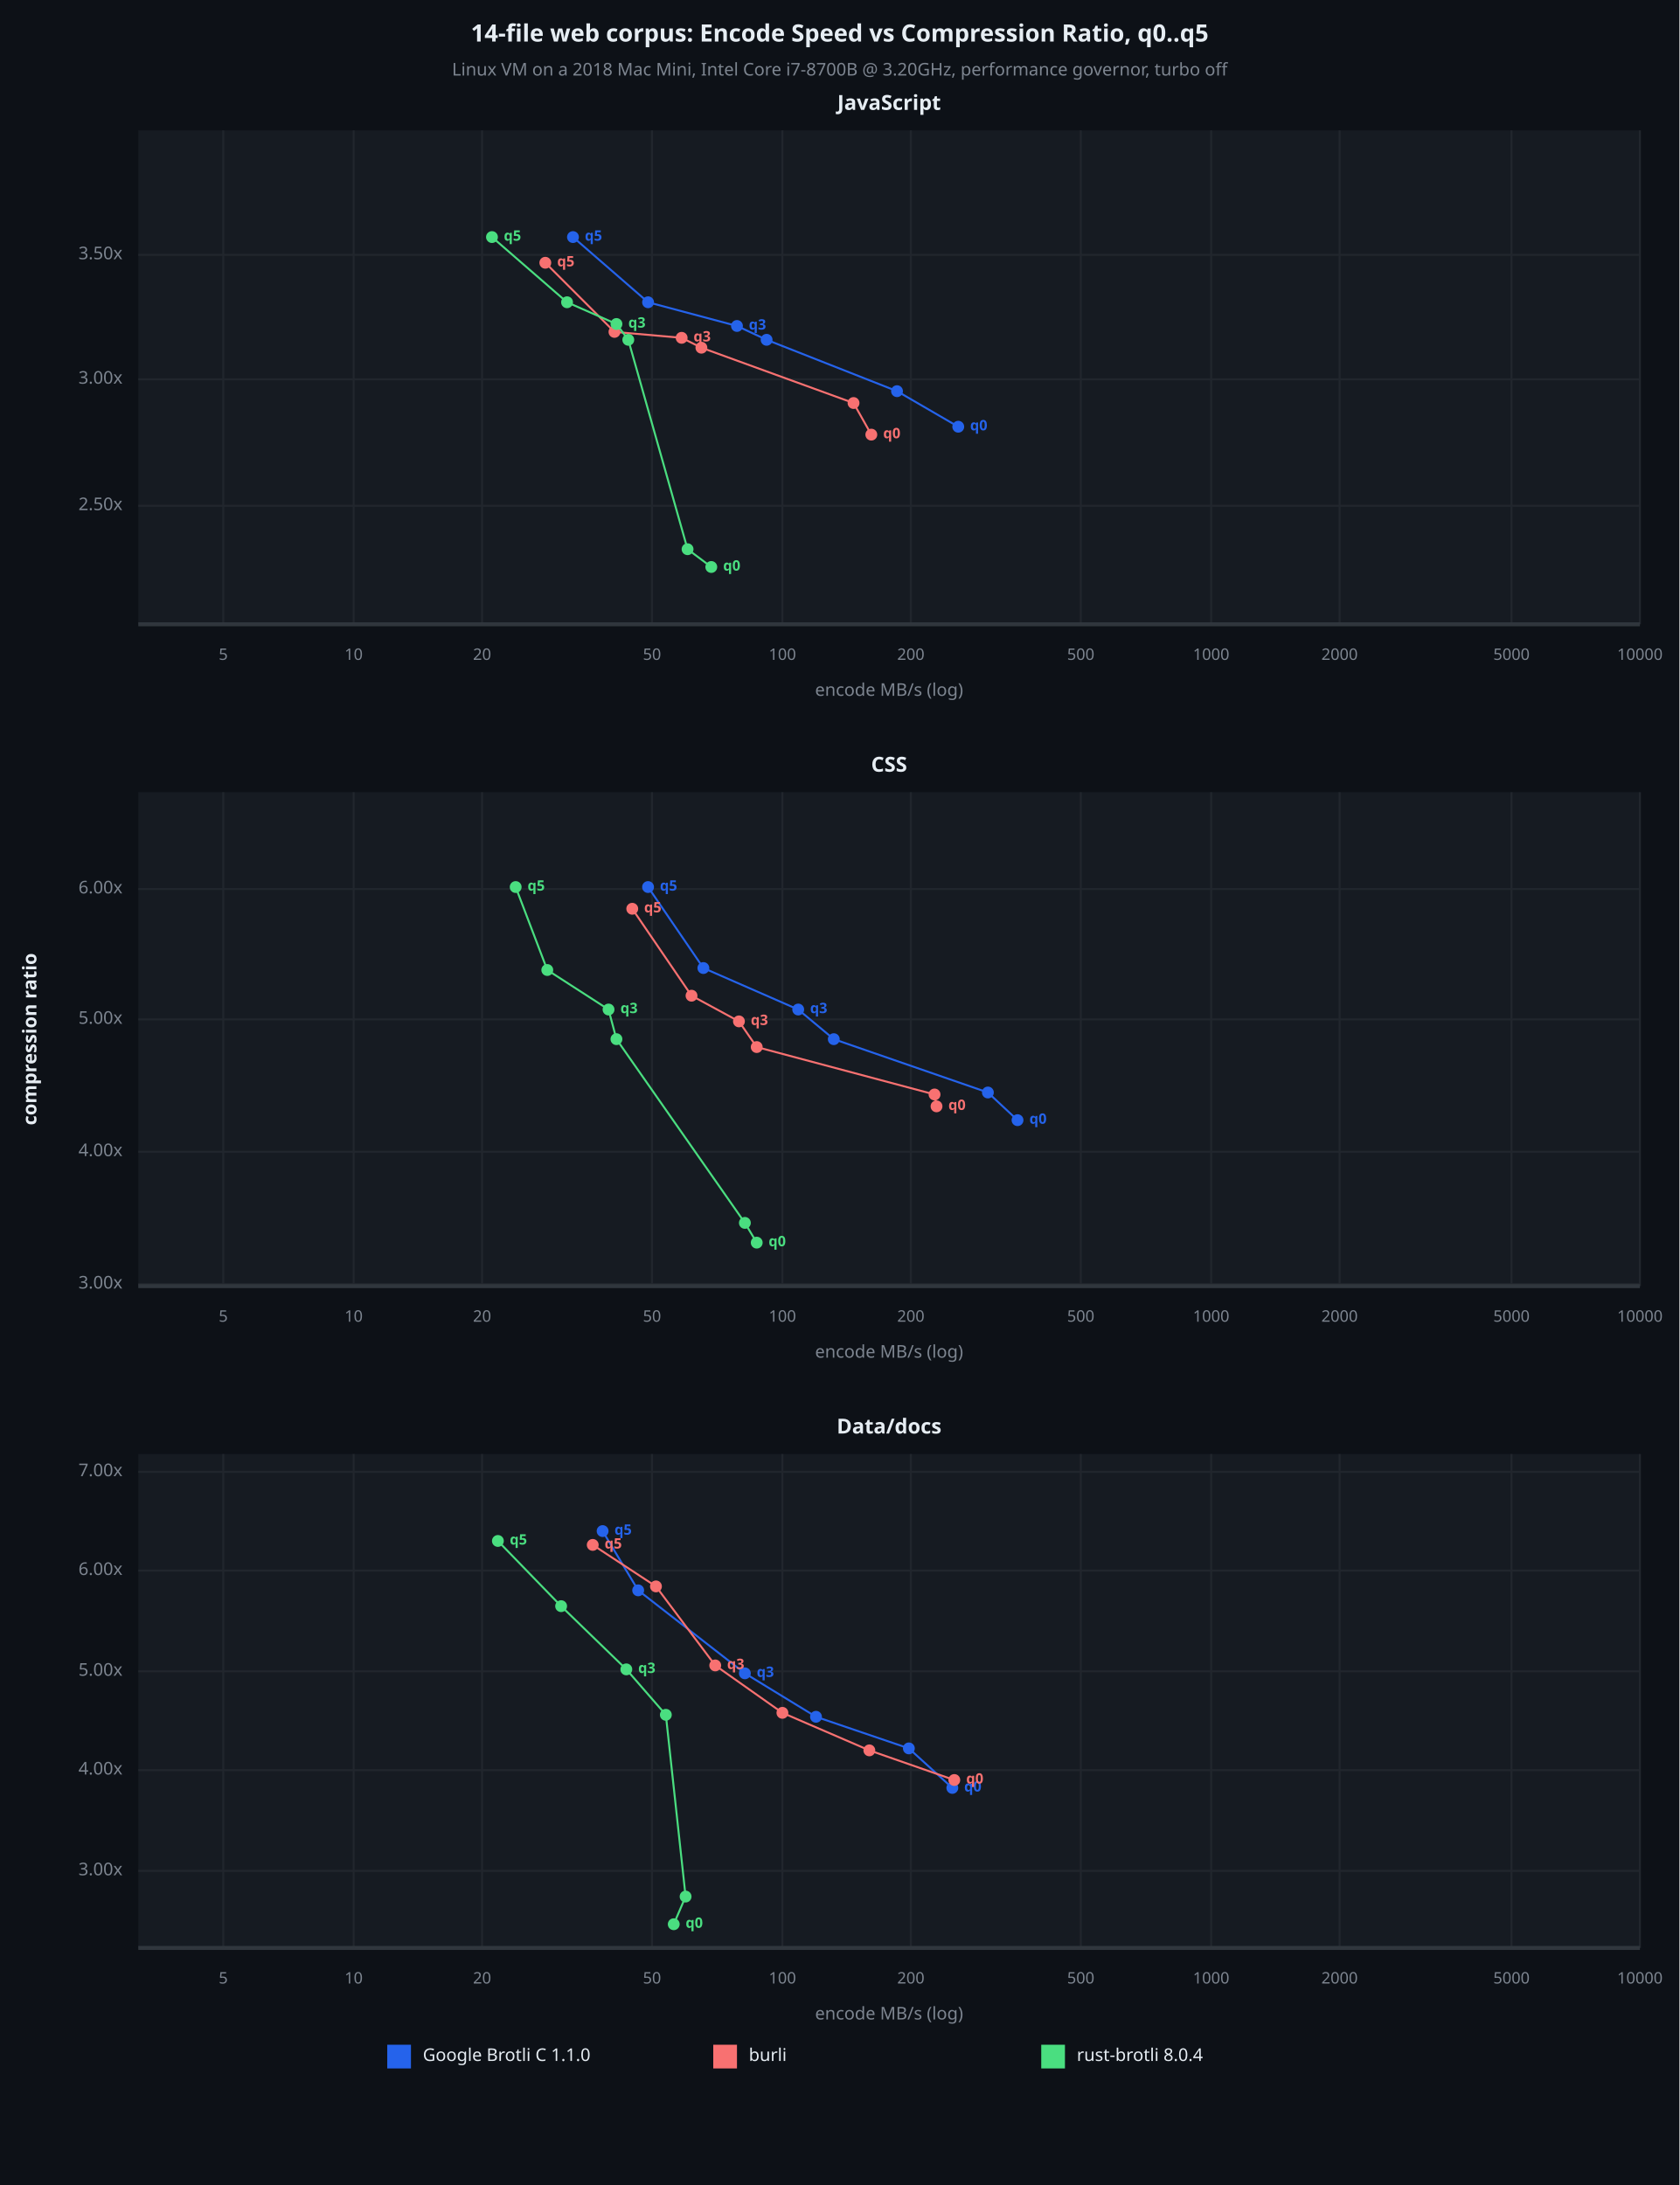
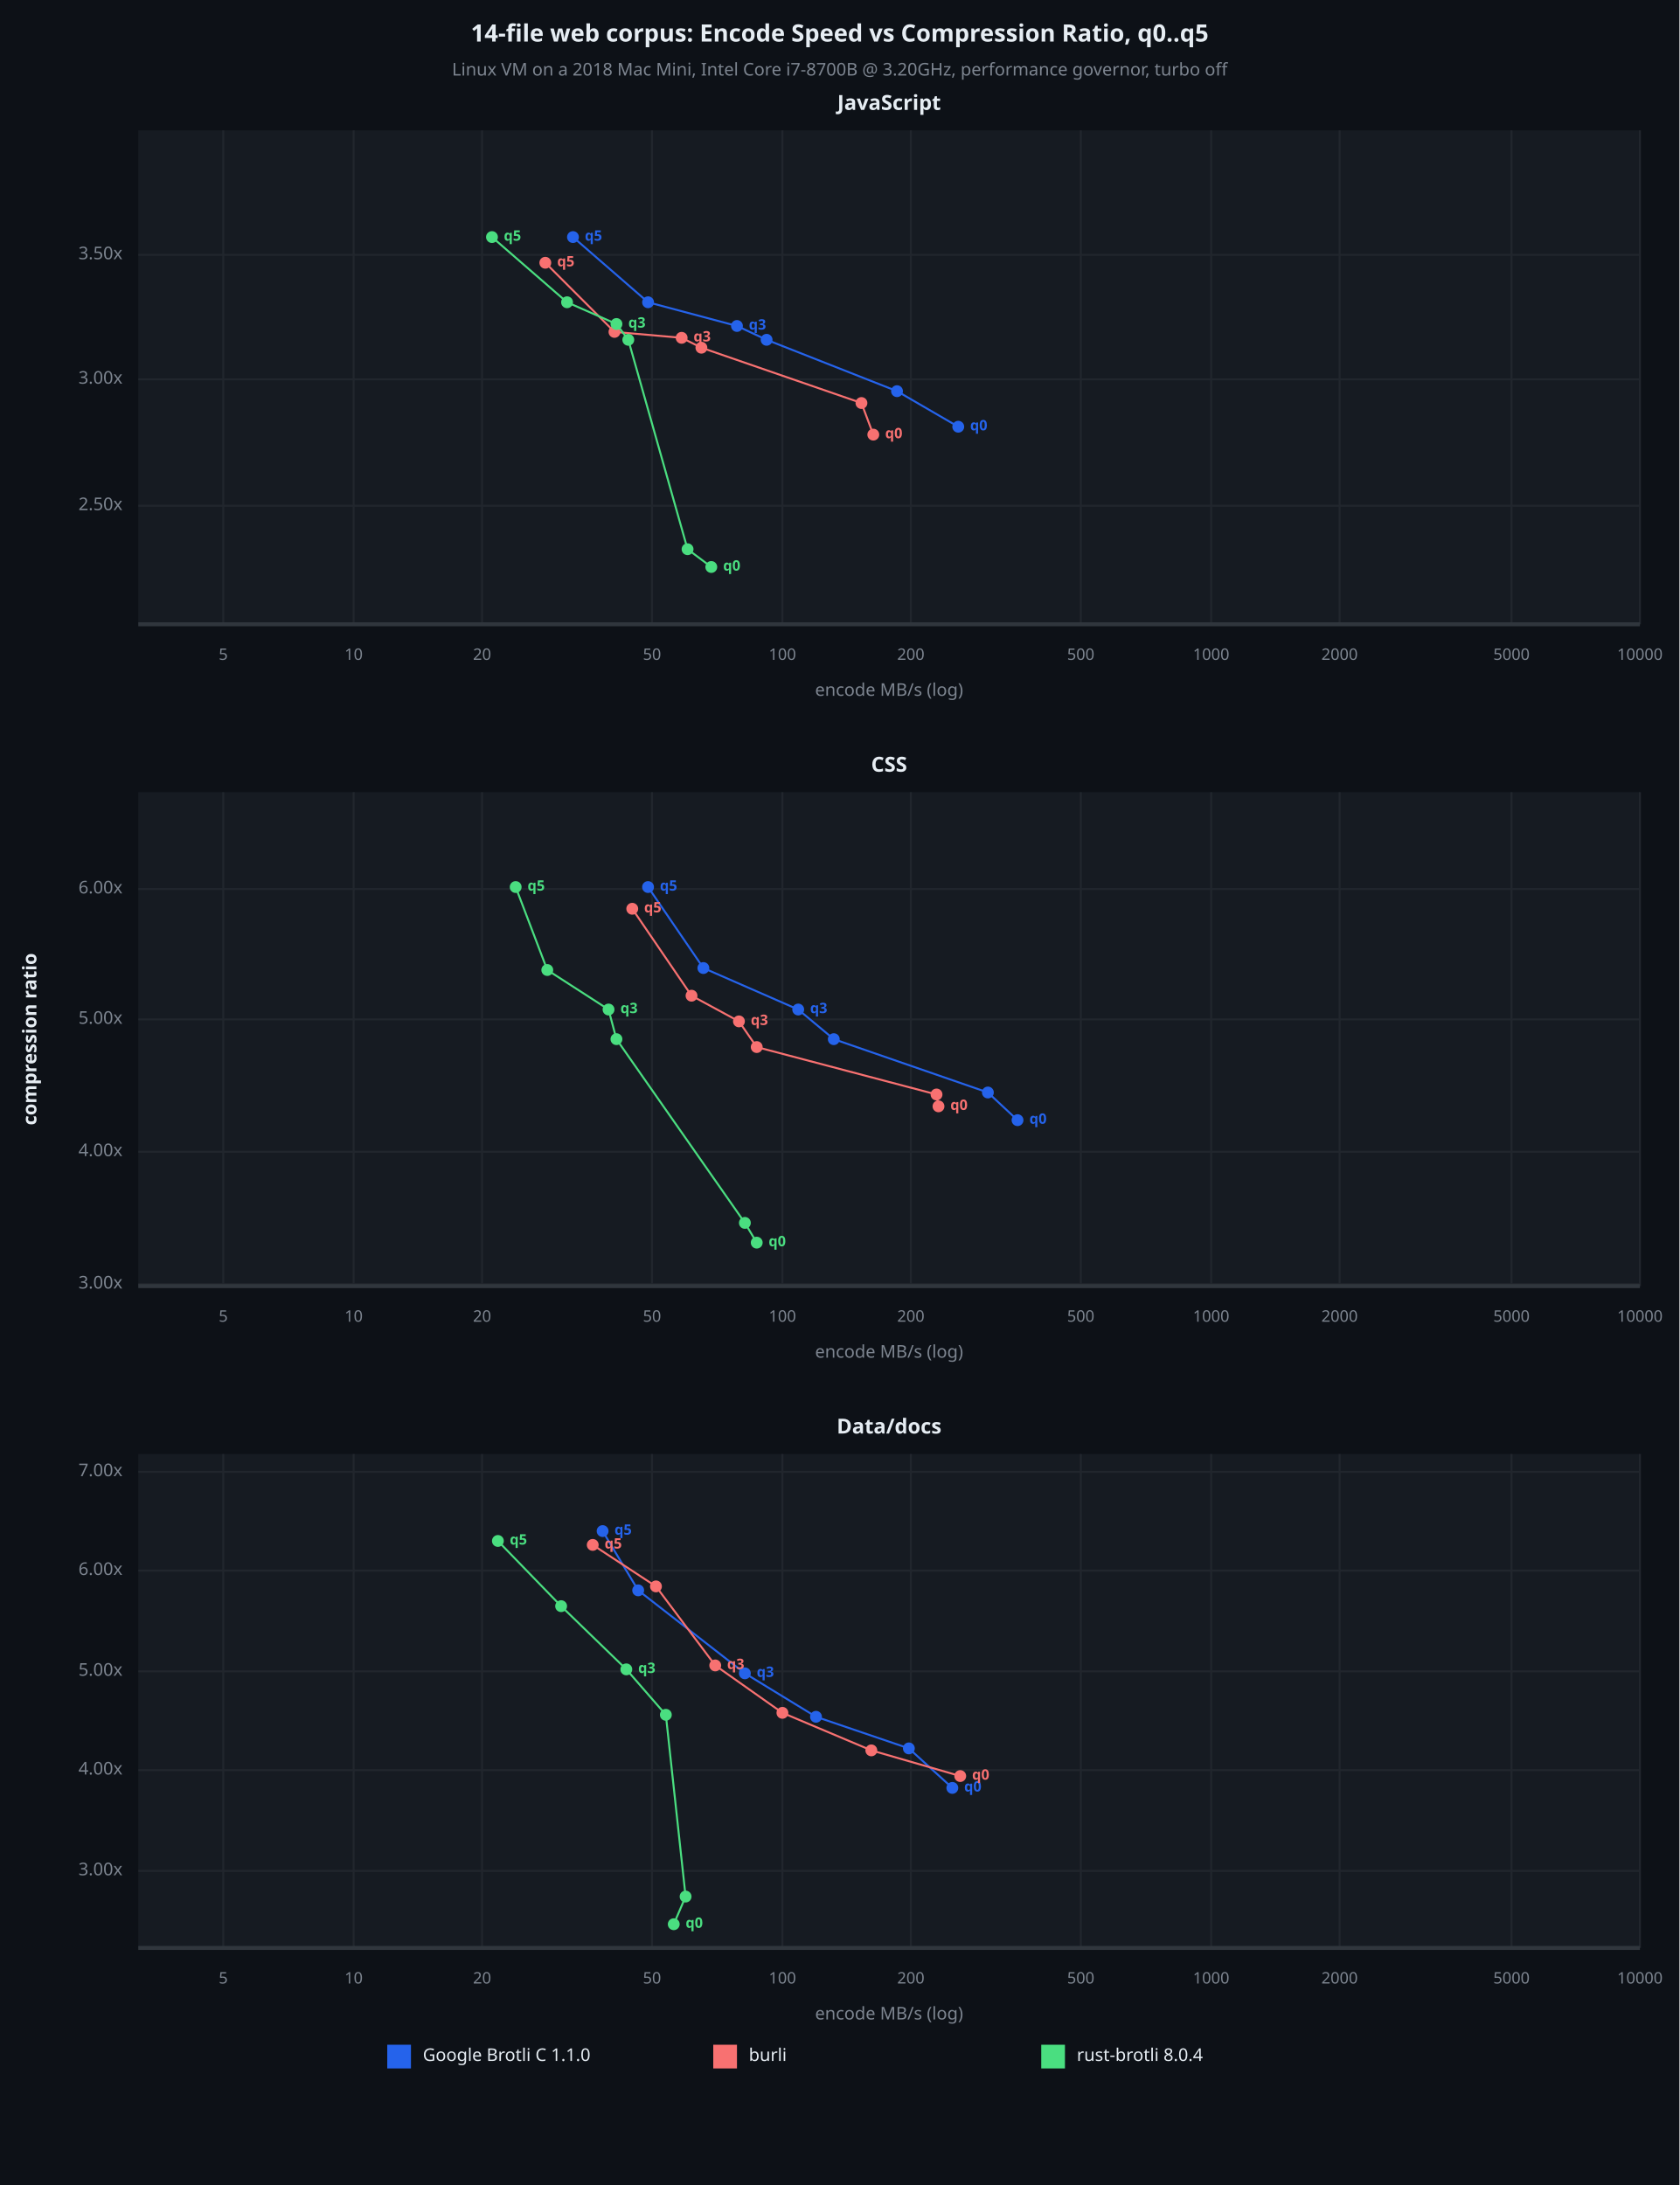
<svg xmlns="http://www.w3.org/2000/svg" viewBox="0 0 850 1106" font-family="system-ui, -apple-system, sans-serif">
  <rect x="0" y="0" width="850" height="1106" opacity="1" fill="#0D1117" stroke="none" />
  <text x="425" y="18" dy="0.5ex" text-anchor="middle" font-family="sans-serif" font-size="12.097" opacity="1" fill="#E6EDF3" font-weight="bold">
14-file web corpus: Encode Speed vs Compression Ratio, q0..q5
</text>
  <text x="425" y="36" dy="0.5ex" text-anchor="middle" font-family="sans-serif" font-size="8.871" opacity="1" fill="#7D8590">
Linux VM on a 2018 Mac Mini, Intel Core i7-8700B @ 3.20GHz, performance governor, turbo off
</text>
  <rect x="70" y="66" width="760" height="250" opacity="1" fill="#161B22" stroke="none" />
  <text x="450" y="53" dy="0.5ex" text-anchor="middle" font-family="sans-serif" font-size="10.484" opacity="1" fill="#E6EDF3" font-weight="bold">
JavaScript
</text>
  <polyline fill="none" opacity="1" stroke="#21262D" stroke-width="1" points="113,66 113,316 " />
  <text x="113" y="332" dy="0.5ex" text-anchor="middle" font-family="sans-serif" font-size="8.065" opacity="1" fill="#7D8590">
5
</text>
  <polyline fill="none" opacity="1" stroke="#21262D" stroke-width="1" points="179,66 179,316 " />
  <text x="179" y="332" dy="0.5ex" text-anchor="middle" font-family="sans-serif" font-size="8.065" opacity="1" fill="#7D8590">
10
</text>
  <polyline fill="none" opacity="1" stroke="#21262D" stroke-width="1" points="244,66 244,316 " />
  <text x="244" y="332" dy="0.5ex" text-anchor="middle" font-family="sans-serif" font-size="8.065" opacity="1" fill="#7D8590">
20
</text>
  <polyline fill="none" opacity="1" stroke="#21262D" stroke-width="1" points="330,66 330,316 " />
  <text x="330" y="332" dy="0.5ex" text-anchor="middle" font-family="sans-serif" font-size="8.065" opacity="1" fill="#7D8590">
50
</text>
  <polyline fill="none" opacity="1" stroke="#21262D" stroke-width="1" points="396,66 396,316 " />
  <text x="396" y="332" dy="0.5ex" text-anchor="middle" font-family="sans-serif" font-size="8.065" opacity="1" fill="#7D8590">
100
</text>
  <polyline fill="none" opacity="1" stroke="#21262D" stroke-width="1" points="461,66 461,316 " />
  <text x="461" y="332" dy="0.5ex" text-anchor="middle" font-family="sans-serif" font-size="8.065" opacity="1" fill="#7D8590">
200
</text>
  <polyline fill="none" opacity="1" stroke="#21262D" stroke-width="1" points="547,66 547,316 " />
  <text x="547" y="332" dy="0.5ex" text-anchor="middle" font-family="sans-serif" font-size="8.065" opacity="1" fill="#7D8590">
500
</text>
  <polyline fill="none" opacity="1" stroke="#21262D" stroke-width="1" points="613,66 613,316 " />
  <text x="613" y="332" dy="0.5ex" text-anchor="middle" font-family="sans-serif" font-size="8.065" opacity="1" fill="#7D8590">
1000
</text>
  <polyline fill="none" opacity="1" stroke="#21262D" stroke-width="1" points="678,66 678,316 " />
  <text x="678" y="332" dy="0.5ex" text-anchor="middle" font-family="sans-serif" font-size="8.065" opacity="1" fill="#7D8590">
2000
</text>
  <polyline fill="none" opacity="1" stroke="#21262D" stroke-width="1" points="765,66 765,316 " />
  <text x="765" y="332" dy="0.5ex" text-anchor="middle" font-family="sans-serif" font-size="8.065" opacity="1" fill="#7D8590">
5000
</text>
  <polyline fill="none" opacity="1" stroke="#21262D" stroke-width="1" points="830,66 830,316 " />
  <text x="830" y="332" dy="0.5ex" text-anchor="middle" font-family="sans-serif" font-size="8.065" opacity="1" fill="#7D8590">
10000
</text>
  <polyline fill="none" opacity="1" stroke="#21262D" stroke-width="1" points="70,256 830,256 " />
  <text x="62" y="256" dy="0.5ex" text-anchor="end" font-family="sans-serif" font-size="8.871" opacity="1" fill="#7D8590">
2.50x
</text>
  <polyline fill="none" opacity="1" stroke="#21262D" stroke-width="1" points="70,192 830,192 " />
  <text x="62" y="192" dy="0.5ex" text-anchor="end" font-family="sans-serif" font-size="8.871" opacity="1" fill="#7D8590">
3.00x
</text>
  <polyline fill="none" opacity="1" stroke="#21262D" stroke-width="1" points="70,129 830,129 " />
  <text x="62" y="129" dy="0.5ex" text-anchor="end" font-family="sans-serif" font-size="8.871" opacity="1" fill="#7D8590">
3.50x
</text>
  <polyline fill="none" opacity="1" stroke="#30363D" stroke-width="2" points="70,316 830,316 " />
  <polyline fill="none" opacity="1" stroke="#2563EB" stroke-width="1" points="485,216 454,198 388,172 373,165 328,153 290,120 " />
  <circle cx="485" cy="216" r="3" opacity="1" fill="#2563EB" stroke="none" stroke-width="1" />
  <text x="491" y="216" dy="0.5ex" text-anchor="start" font-family="sans-serif" font-size="7.258" opacity="1" fill="#2563EB" font-weight="bold">
q0
</text>
  <circle cx="454" cy="198" r="3" opacity="1" fill="#2563EB" stroke="none" stroke-width="1" />
  <circle cx="388" cy="172" r="3" opacity="1" fill="#2563EB" stroke="none" stroke-width="1" />
  <circle cx="373" cy="165" r="3" opacity="1" fill="#2563EB" stroke="none" stroke-width="1" />
  <text x="379" y="165" dy="0.5ex" text-anchor="start" font-family="sans-serif" font-size="7.258" opacity="1" fill="#2563EB" font-weight="bold">
q3
</text>
  <circle cx="328" cy="153" r="3" opacity="1" fill="#2563EB" stroke="none" stroke-width="1" />
  <circle cx="290" cy="120" r="3" opacity="1" fill="#2563EB" stroke="none" stroke-width="1" />
  <text x="296" y="120" dy="0.5ex" text-anchor="start" font-family="sans-serif" font-size="7.258" opacity="1" fill="#2563EB" font-weight="bold">
q5
</text>
-   <polyline fill="none" opacity="1" stroke="#F87171" stroke-width="1" points="441,220 432,204 355,176 345,171 311,168 276,133 " />
-   <circle cx="441" cy="220" r="3" opacity="1" fill="#F87171" stroke="none" stroke-width="1" />
-   <text x="447" y="220" dy="0.5ex" text-anchor="start" font-family="sans-serif" font-size="7.258" opacity="1" fill="#F87171" font-weight="bold">
- q0
- </text>
-   <circle cx="432" cy="204" r="3" opacity="1" fill="#F87171" stroke="none" stroke-width="1" />
+   <polyline fill="none" opacity="1" stroke="#F87171" stroke-width="1" points="442,220 436,204 355,176 345,171 311,168 276,133 " />
+   <circle cx="442" cy="220" r="3" opacity="1" fill="#F87171" stroke="none" stroke-width="1" />
+   <text x="448" y="220" dy="0.5ex" text-anchor="start" font-family="sans-serif" font-size="7.258" opacity="1" fill="#F87171" font-weight="bold">
+ q0
+ </text>
+   <circle cx="436" cy="204" r="3" opacity="1" fill="#F87171" stroke="none" stroke-width="1" />
  <circle cx="355" cy="176" r="3" opacity="1" fill="#F87171" stroke="none" stroke-width="1" />
  <circle cx="345" cy="171" r="3" opacity="1" fill="#F87171" stroke="none" stroke-width="1" />
  <text x="351" y="171" dy="0.5ex" text-anchor="start" font-family="sans-serif" font-size="7.258" opacity="1" fill="#F87171" font-weight="bold">
q3
</text>
  <circle cx="311" cy="168" r="3" opacity="1" fill="#F87171" stroke="none" stroke-width="1" />
  <circle cx="276" cy="133" r="3" opacity="1" fill="#F87171" stroke="none" stroke-width="1" />
  <text x="282" y="133" dy="0.5ex" text-anchor="start" font-family="sans-serif" font-size="7.258" opacity="1" fill="#F87171" font-weight="bold">
q5
</text>
  <polyline fill="none" opacity="1" stroke="#4ADE80" stroke-width="1" points="360,287 348,278 318,172 312,164 287,153 249,120 " />
  <circle cx="360" cy="287" r="3" opacity="1" fill="#4ADE80" stroke="none" stroke-width="1" />
  <text x="366" y="287" dy="0.5ex" text-anchor="start" font-family="sans-serif" font-size="7.258" opacity="1" fill="#4ADE80" font-weight="bold">
q0
</text>
  <circle cx="348" cy="278" r="3" opacity="1" fill="#4ADE80" stroke="none" stroke-width="1" />
  <circle cx="318" cy="172" r="3" opacity="1" fill="#4ADE80" stroke="none" stroke-width="1" />
  <circle cx="312" cy="164" r="3" opacity="1" fill="#4ADE80" stroke="none" stroke-width="1" />
  <text x="318" y="164" dy="0.5ex" text-anchor="start" font-family="sans-serif" font-size="7.258" opacity="1" fill="#4ADE80" font-weight="bold">
q3
</text>
  <circle cx="287" cy="153" r="3" opacity="1" fill="#4ADE80" stroke="none" stroke-width="1" />
  <circle cx="249" cy="120" r="3" opacity="1" fill="#4ADE80" stroke="none" stroke-width="1" />
  <text x="255" y="120" dy="0.5ex" text-anchor="start" font-family="sans-serif" font-size="7.258" opacity="1" fill="#4ADE80" font-weight="bold">
q5
</text>
  <text x="450" y="350" dy="0.5ex" text-anchor="middle" font-family="sans-serif" font-size="8.871" opacity="1" fill="#7D8590">
encode MB/s (log)
</text>
  <rect x="70" y="401" width="760" height="250" opacity="1" fill="#161B22" stroke="none" />
  <text x="450" y="388" dy="0.5ex" text-anchor="middle" font-family="sans-serif" font-size="10.484" opacity="1" fill="#E6EDF3" font-weight="bold">
CSS
</text>
  <polyline fill="none" opacity="1" stroke="#21262D" stroke-width="1" points="113,401 113,651 " />
  <text x="113" y="667" dy="0.5ex" text-anchor="middle" font-family="sans-serif" font-size="8.065" opacity="1" fill="#7D8590">
5
</text>
  <polyline fill="none" opacity="1" stroke="#21262D" stroke-width="1" points="179,401 179,651 " />
  <text x="179" y="667" dy="0.5ex" text-anchor="middle" font-family="sans-serif" font-size="8.065" opacity="1" fill="#7D8590">
10
</text>
  <polyline fill="none" opacity="1" stroke="#21262D" stroke-width="1" points="244,401 244,651 " />
  <text x="244" y="667" dy="0.5ex" text-anchor="middle" font-family="sans-serif" font-size="8.065" opacity="1" fill="#7D8590">
20
</text>
  <polyline fill="none" opacity="1" stroke="#21262D" stroke-width="1" points="330,401 330,651 " />
  <text x="330" y="667" dy="0.5ex" text-anchor="middle" font-family="sans-serif" font-size="8.065" opacity="1" fill="#7D8590">
50
</text>
  <polyline fill="none" opacity="1" stroke="#21262D" stroke-width="1" points="396,401 396,651 " />
  <text x="396" y="667" dy="0.5ex" text-anchor="middle" font-family="sans-serif" font-size="8.065" opacity="1" fill="#7D8590">
100
</text>
  <polyline fill="none" opacity="1" stroke="#21262D" stroke-width="1" points="461,401 461,651 " />
  <text x="461" y="667" dy="0.5ex" text-anchor="middle" font-family="sans-serif" font-size="8.065" opacity="1" fill="#7D8590">
200
</text>
  <polyline fill="none" opacity="1" stroke="#21262D" stroke-width="1" points="547,401 547,651 " />
  <text x="547" y="667" dy="0.5ex" text-anchor="middle" font-family="sans-serif" font-size="8.065" opacity="1" fill="#7D8590">
500
</text>
  <polyline fill="none" opacity="1" stroke="#21262D" stroke-width="1" points="613,401 613,651 " />
  <text x="613" y="667" dy="0.5ex" text-anchor="middle" font-family="sans-serif" font-size="8.065" opacity="1" fill="#7D8590">
1000
</text>
  <polyline fill="none" opacity="1" stroke="#21262D" stroke-width="1" points="678,401 678,651 " />
  <text x="678" y="667" dy="0.5ex" text-anchor="middle" font-family="sans-serif" font-size="8.065" opacity="1" fill="#7D8590">
2000
</text>
  <polyline fill="none" opacity="1" stroke="#21262D" stroke-width="1" points="765,401 765,651 " />
  <text x="765" y="667" dy="0.5ex" text-anchor="middle" font-family="sans-serif" font-size="8.065" opacity="1" fill="#7D8590">
5000
</text>
  <polyline fill="none" opacity="1" stroke="#21262D" stroke-width="1" points="830,401 830,651 " />
  <text x="830" y="667" dy="0.5ex" text-anchor="middle" font-family="sans-serif" font-size="8.065" opacity="1" fill="#7D8590">
10000
</text>
  <polyline fill="none" opacity="1" stroke="#21262D" stroke-width="1" points="70,650 830,650 " />
  <text x="62" y="650" dy="0.5ex" text-anchor="end" font-family="sans-serif" font-size="8.871" opacity="1" fill="#7D8590">
3.00x
</text>
  <polyline fill="none" opacity="1" stroke="#21262D" stroke-width="1" points="70,583 830,583 " />
  <text x="62" y="583" dy="0.5ex" text-anchor="end" font-family="sans-serif" font-size="8.871" opacity="1" fill="#7D8590">
4.00x
</text>
  <polyline fill="none" opacity="1" stroke="#21262D" stroke-width="1" points="70,516 830,516 " />
  <text x="62" y="516" dy="0.5ex" text-anchor="end" font-family="sans-serif" font-size="8.871" opacity="1" fill="#7D8590">
5.00x
</text>
  <polyline fill="none" opacity="1" stroke="#21262D" stroke-width="1" points="70,450 830,450 " />
  <text x="62" y="450" dy="0.5ex" text-anchor="end" font-family="sans-serif" font-size="8.871" opacity="1" fill="#7D8590">
6.00x
</text>
  <polyline fill="none" opacity="1" stroke="#30363D" stroke-width="2" points="70,651 830,651 " />
  <polyline fill="none" opacity="1" stroke="#2563EB" stroke-width="1" points="515,567 500,553 422,526 404,511 356,490 328,449 " />
  <circle cx="515" cy="567" r="3" opacity="1" fill="#2563EB" stroke="none" stroke-width="1" />
  <text x="521" y="567" dy="0.5ex" text-anchor="start" font-family="sans-serif" font-size="7.258" opacity="1" fill="#2563EB" font-weight="bold">
q0
</text>
  <circle cx="500" cy="553" r="3" opacity="1" fill="#2563EB" stroke="none" stroke-width="1" />
  <circle cx="422" cy="526" r="3" opacity="1" fill="#2563EB" stroke="none" stroke-width="1" />
  <circle cx="404" cy="511" r="3" opacity="1" fill="#2563EB" stroke="none" stroke-width="1" />
  <text x="410" y="511" dy="0.5ex" text-anchor="start" font-family="sans-serif" font-size="7.258" opacity="1" fill="#2563EB" font-weight="bold">
q3
</text>
  <circle cx="356" cy="490" r="3" opacity="1" fill="#2563EB" stroke="none" stroke-width="1" />
  <circle cx="328" cy="449" r="3" opacity="1" fill="#2563EB" stroke="none" stroke-width="1" />
  <text x="334" y="449" dy="0.5ex" text-anchor="start" font-family="sans-serif" font-size="7.258" opacity="1" fill="#2563EB" font-weight="bold">
q5
</text>
-   <polyline fill="none" opacity="1" stroke="#F87171" stroke-width="1" points="474,560 473,554 383,530 374,517 350,504 320,460 " />
-   <circle cx="474" cy="560" r="3" opacity="1" fill="#F87171" stroke="none" stroke-width="1" />
-   <text x="480" y="560" dy="0.5ex" text-anchor="start" font-family="sans-serif" font-size="7.258" opacity="1" fill="#F87171" font-weight="bold">
- q0
- </text>
-   <circle cx="473" cy="554" r="3" opacity="1" fill="#F87171" stroke="none" stroke-width="1" />
+   <polyline fill="none" opacity="1" stroke="#F87171" stroke-width="1" points="475,560 474,554 383,530 374,517 350,504 320,460 " />
+   <circle cx="475" cy="560" r="3" opacity="1" fill="#F87171" stroke="none" stroke-width="1" />
+   <text x="481" y="560" dy="0.5ex" text-anchor="start" font-family="sans-serif" font-size="7.258" opacity="1" fill="#F87171" font-weight="bold">
+ q0
+ </text>
+   <circle cx="474" cy="554" r="3" opacity="1" fill="#F87171" stroke="none" stroke-width="1" />
  <circle cx="383" cy="530" r="3" opacity="1" fill="#F87171" stroke="none" stroke-width="1" />
  <circle cx="374" cy="517" r="3" opacity="1" fill="#F87171" stroke="none" stroke-width="1" />
  <text x="380" y="517" dy="0.5ex" text-anchor="start" font-family="sans-serif" font-size="7.258" opacity="1" fill="#F87171" font-weight="bold">
q3
</text>
  <circle cx="350" cy="504" r="3" opacity="1" fill="#F87171" stroke="none" stroke-width="1" />
  <circle cx="320" cy="460" r="3" opacity="1" fill="#F87171" stroke="none" stroke-width="1" />
  <text x="326" y="460" dy="0.5ex" text-anchor="start" font-family="sans-serif" font-size="7.258" opacity="1" fill="#F87171" font-weight="bold">
q5
</text>
  <polyline fill="none" opacity="1" stroke="#4ADE80" stroke-width="1" points="383,629 377,619 312,526 308,511 277,491 261,449 " />
  <circle cx="383" cy="629" r="3" opacity="1" fill="#4ADE80" stroke="none" stroke-width="1" />
  <text x="389" y="629" dy="0.5ex" text-anchor="start" font-family="sans-serif" font-size="7.258" opacity="1" fill="#4ADE80" font-weight="bold">
q0
</text>
  <circle cx="377" cy="619" r="3" opacity="1" fill="#4ADE80" stroke="none" stroke-width="1" />
  <circle cx="312" cy="526" r="3" opacity="1" fill="#4ADE80" stroke="none" stroke-width="1" />
  <circle cx="308" cy="511" r="3" opacity="1" fill="#4ADE80" stroke="none" stroke-width="1" />
  <text x="314" y="511" dy="0.5ex" text-anchor="start" font-family="sans-serif" font-size="7.258" opacity="1" fill="#4ADE80" font-weight="bold">
q3
</text>
  <circle cx="277" cy="491" r="3" opacity="1" fill="#4ADE80" stroke="none" stroke-width="1" />
  <circle cx="261" cy="449" r="3" opacity="1" fill="#4ADE80" stroke="none" stroke-width="1" />
  <text x="267" y="449" dy="0.5ex" text-anchor="start" font-family="sans-serif" font-size="7.258" opacity="1" fill="#4ADE80" font-weight="bold">
q5
</text>
  <text x="450" y="685" dy="0.5ex" text-anchor="middle" font-family="sans-serif" font-size="8.871" opacity="1" fill="#7D8590">
encode MB/s (log)
</text>
  <rect x="70" y="736" width="760" height="250" opacity="1" fill="#161B22" stroke="none" />
  <text x="450" y="723" dy="0.5ex" text-anchor="middle" font-family="sans-serif" font-size="10.484" opacity="1" fill="#E6EDF3" font-weight="bold">
Data/docs
</text>
  <polyline fill="none" opacity="1" stroke="#21262D" stroke-width="1" points="113,736 113,986 " />
  <text x="113" y="1002" dy="0.5ex" text-anchor="middle" font-family="sans-serif" font-size="8.065" opacity="1" fill="#7D8590">
5
</text>
  <polyline fill="none" opacity="1" stroke="#21262D" stroke-width="1" points="179,736 179,986 " />
  <text x="179" y="1002" dy="0.5ex" text-anchor="middle" font-family="sans-serif" font-size="8.065" opacity="1" fill="#7D8590">
10
</text>
  <polyline fill="none" opacity="1" stroke="#21262D" stroke-width="1" points="244,736 244,986 " />
  <text x="244" y="1002" dy="0.5ex" text-anchor="middle" font-family="sans-serif" font-size="8.065" opacity="1" fill="#7D8590">
20
</text>
  <polyline fill="none" opacity="1" stroke="#21262D" stroke-width="1" points="330,736 330,986 " />
  <text x="330" y="1002" dy="0.5ex" text-anchor="middle" font-family="sans-serif" font-size="8.065" opacity="1" fill="#7D8590">
50
</text>
  <polyline fill="none" opacity="1" stroke="#21262D" stroke-width="1" points="396,736 396,986 " />
  <text x="396" y="1002" dy="0.5ex" text-anchor="middle" font-family="sans-serif" font-size="8.065" opacity="1" fill="#7D8590">
100
</text>
  <polyline fill="none" opacity="1" stroke="#21262D" stroke-width="1" points="461,736 461,986 " />
  <text x="461" y="1002" dy="0.5ex" text-anchor="middle" font-family="sans-serif" font-size="8.065" opacity="1" fill="#7D8590">
200
</text>
  <polyline fill="none" opacity="1" stroke="#21262D" stroke-width="1" points="547,736 547,986 " />
  <text x="547" y="1002" dy="0.5ex" text-anchor="middle" font-family="sans-serif" font-size="8.065" opacity="1" fill="#7D8590">
500
</text>
  <polyline fill="none" opacity="1" stroke="#21262D" stroke-width="1" points="613,736 613,986 " />
  <text x="613" y="1002" dy="0.5ex" text-anchor="middle" font-family="sans-serif" font-size="8.065" opacity="1" fill="#7D8590">
1000
</text>
  <polyline fill="none" opacity="1" stroke="#21262D" stroke-width="1" points="678,736 678,986 " />
  <text x="678" y="1002" dy="0.5ex" text-anchor="middle" font-family="sans-serif" font-size="8.065" opacity="1" fill="#7D8590">
2000
</text>
  <polyline fill="none" opacity="1" stroke="#21262D" stroke-width="1" points="765,736 765,986 " />
  <text x="765" y="1002" dy="0.5ex" text-anchor="middle" font-family="sans-serif" font-size="8.065" opacity="1" fill="#7D8590">
5000
</text>
  <polyline fill="none" opacity="1" stroke="#21262D" stroke-width="1" points="830,736 830,986 " />
  <text x="830" y="1002" dy="0.5ex" text-anchor="middle" font-family="sans-serif" font-size="8.065" opacity="1" fill="#7D8590">
10000
</text>
  <polyline fill="none" opacity="1" stroke="#21262D" stroke-width="1" points="70,947 830,947 " />
  <text x="62" y="947" dy="0.5ex" text-anchor="end" font-family="sans-serif" font-size="8.871" opacity="1" fill="#7D8590">
3.00x
</text>
  <polyline fill="none" opacity="1" stroke="#21262D" stroke-width="1" points="70,896 830,896 " />
  <text x="62" y="896" dy="0.5ex" text-anchor="end" font-family="sans-serif" font-size="8.871" opacity="1" fill="#7D8590">
4.00x
</text>
  <polyline fill="none" opacity="1" stroke="#21262D" stroke-width="1" points="70,846 830,846 " />
  <text x="62" y="846" dy="0.5ex" text-anchor="end" font-family="sans-serif" font-size="8.871" opacity="1" fill="#7D8590">
5.00x
</text>
  <polyline fill="none" opacity="1" stroke="#21262D" stroke-width="1" points="70,795 830,795 " />
  <text x="62" y="795" dy="0.5ex" text-anchor="end" font-family="sans-serif" font-size="8.871" opacity="1" fill="#7D8590">
6.00x
</text>
  <polyline fill="none" opacity="1" stroke="#21262D" stroke-width="1" points="70,745 830,745 " />
  <text x="62" y="745" dy="0.5ex" text-anchor="end" font-family="sans-serif" font-size="8.871" opacity="1" fill="#7D8590">
7.00x
</text>
  <polyline fill="none" opacity="1" stroke="#30363D" stroke-width="2" points="70,986 830,986 " />
  <polyline fill="none" opacity="1" stroke="#2563EB" stroke-width="1" points="482,905 460,885 413,869 377,847 323,805 305,775 " />
  <circle cx="482" cy="905" r="3" opacity="1" fill="#2563EB" stroke="none" stroke-width="1" />
  <text x="488" y="905" dy="0.5ex" text-anchor="start" font-family="sans-serif" font-size="7.258" opacity="1" fill="#2563EB" font-weight="bold">
q0
</text>
  <circle cx="460" cy="885" r="3" opacity="1" fill="#2563EB" stroke="none" stroke-width="1" />
  <circle cx="413" cy="869" r="3" opacity="1" fill="#2563EB" stroke="none" stroke-width="1" />
  <circle cx="377" cy="847" r="3" opacity="1" fill="#2563EB" stroke="none" stroke-width="1" />
  <text x="383" y="847" dy="0.5ex" text-anchor="start" font-family="sans-serif" font-size="7.258" opacity="1" fill="#2563EB" font-weight="bold">
q3
</text>
  <circle cx="323" cy="805" r="3" opacity="1" fill="#2563EB" stroke="none" stroke-width="1" />
  <circle cx="305" cy="775" r="3" opacity="1" fill="#2563EB" stroke="none" stroke-width="1" />
  <text x="311" y="775" dy="0.5ex" text-anchor="start" font-family="sans-serif" font-size="7.258" opacity="1" fill="#2563EB" font-weight="bold">
q5
</text>
-   <polyline fill="none" opacity="1" stroke="#F87171" stroke-width="1" points="483,901 440,886 396,867 362,843 332,803 300,782 " />
-   <circle cx="483" cy="901" r="3" opacity="1" fill="#F87171" stroke="none" stroke-width="1" />
-   <text x="489" y="901" dy="0.5ex" text-anchor="start" font-family="sans-serif" font-size="7.258" opacity="1" fill="#F87171" font-weight="bold">
- q0
- </text>
-   <circle cx="440" cy="886" r="3" opacity="1" fill="#F87171" stroke="none" stroke-width="1" />
+   <polyline fill="none" opacity="1" stroke="#F87171" stroke-width="1" points="486,899 441,886 396,867 362,843 332,803 300,782 " />
+   <circle cx="486" cy="899" r="3" opacity="1" fill="#F87171" stroke="none" stroke-width="1" />
+   <text x="492" y="899" dy="0.5ex" text-anchor="start" font-family="sans-serif" font-size="7.258" opacity="1" fill="#F87171" font-weight="bold">
+ q0
+ </text>
+   <circle cx="441" cy="886" r="3" opacity="1" fill="#F87171" stroke="none" stroke-width="1" />
  <circle cx="396" cy="867" r="3" opacity="1" fill="#F87171" stroke="none" stroke-width="1" />
  <circle cx="362" cy="843" r="3" opacity="1" fill="#F87171" stroke="none" stroke-width="1" />
  <text x="368" y="843" dy="0.5ex" text-anchor="start" font-family="sans-serif" font-size="7.258" opacity="1" fill="#F87171" font-weight="bold">
q3
</text>
  <circle cx="332" cy="803" r="3" opacity="1" fill="#F87171" stroke="none" stroke-width="1" />
  <circle cx="300" cy="782" r="3" opacity="1" fill="#F87171" stroke="none" stroke-width="1" />
  <text x="306" y="782" dy="0.5ex" text-anchor="start" font-family="sans-serif" font-size="7.258" opacity="1" fill="#F87171" font-weight="bold">
q5
</text>
  <polyline fill="none" opacity="1" stroke="#4ADE80" stroke-width="1" points="341,974 347,960 337,868 317,845 284,813 252,780 " />
  <circle cx="341" cy="974" r="3" opacity="1" fill="#4ADE80" stroke="none" stroke-width="1" />
  <text x="347" y="974" dy="0.5ex" text-anchor="start" font-family="sans-serif" font-size="7.258" opacity="1" fill="#4ADE80" font-weight="bold">
q0
</text>
  <circle cx="347" cy="960" r="3" opacity="1" fill="#4ADE80" stroke="none" stroke-width="1" />
  <circle cx="337" cy="868" r="3" opacity="1" fill="#4ADE80" stroke="none" stroke-width="1" />
  <circle cx="317" cy="845" r="3" opacity="1" fill="#4ADE80" stroke="none" stroke-width="1" />
  <text x="323" y="845" dy="0.5ex" text-anchor="start" font-family="sans-serif" font-size="7.258" opacity="1" fill="#4ADE80" font-weight="bold">
q3
</text>
  <circle cx="284" cy="813" r="3" opacity="1" fill="#4ADE80" stroke="none" stroke-width="1" />
  <circle cx="252" cy="780" r="3" opacity="1" fill="#4ADE80" stroke="none" stroke-width="1" />
  <text x="258" y="780" dy="0.5ex" text-anchor="start" font-family="sans-serif" font-size="7.258" opacity="1" fill="#4ADE80" font-weight="bold">
q5
</text>
  <text x="450" y="1020" dy="0.5ex" text-anchor="middle" font-family="sans-serif" font-size="8.871" opacity="1" fill="#7D8590">
encode MB/s (log)
</text>
  <text x="16" y="526" dy="0.5ex" text-anchor="middle" font-family="sans-serif" font-size="9.677" opacity="1" fill="#E6EDF3" font-weight="bold" transform="rotate(270, 16, 526)">
compression ratio
</text>
  <rect x="196" y="1035" width="12" height="12" opacity="1" fill="#2563EB" stroke="none" />
  <text x="214" y="1041" dy="0.5ex" text-anchor="start" font-family="sans-serif" font-size="8.871" opacity="1" fill="#E6EDF3">
Google Brotli C 1.1.0
</text>
  <rect x="361" y="1035" width="12" height="12" opacity="1" fill="#F87171" stroke="none" />
  <text x="379" y="1041" dy="0.5ex" text-anchor="start" font-family="sans-serif" font-size="8.871" opacity="1" fill="#E6EDF3">
burli
</text>
  <rect x="527" y="1035" width="12" height="12" opacity="1" fill="#4ADE80" stroke="none" />
  <text x="545" y="1041" dy="0.5ex" text-anchor="start" font-family="sans-serif" font-size="8.871" opacity="1" fill="#E6EDF3">
rust-brotli 8.0.4
</text>
</svg>
